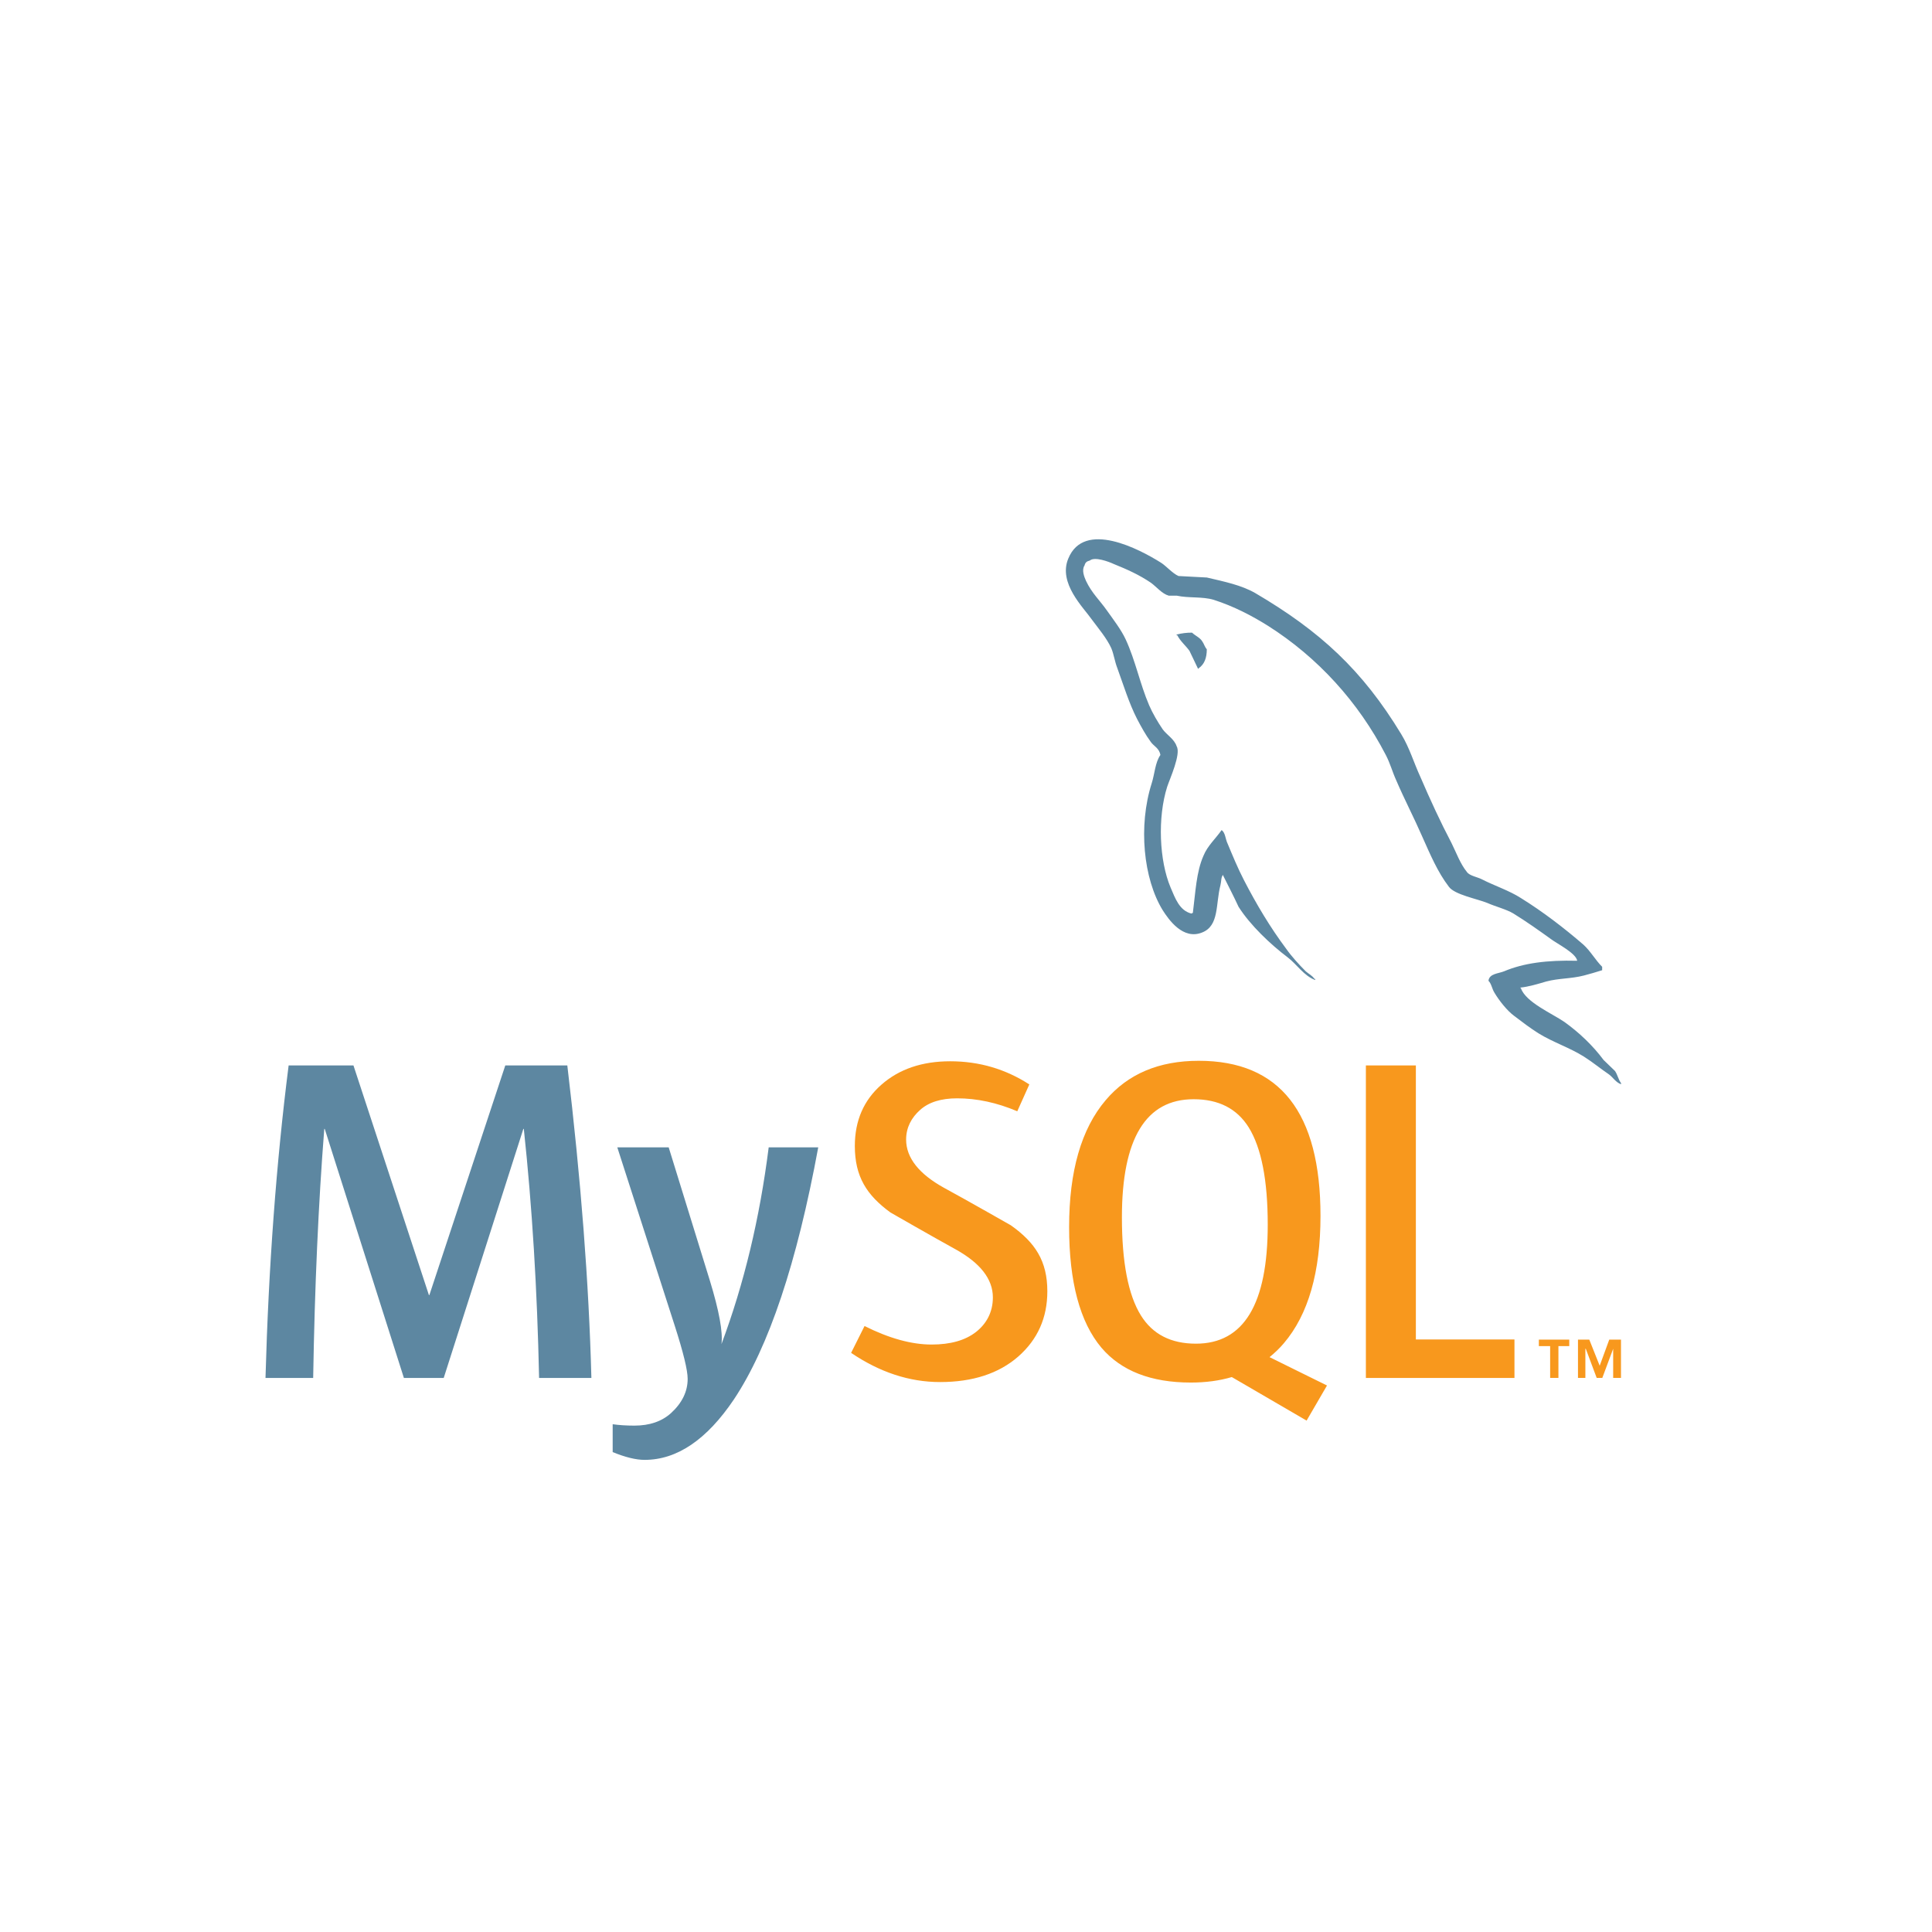
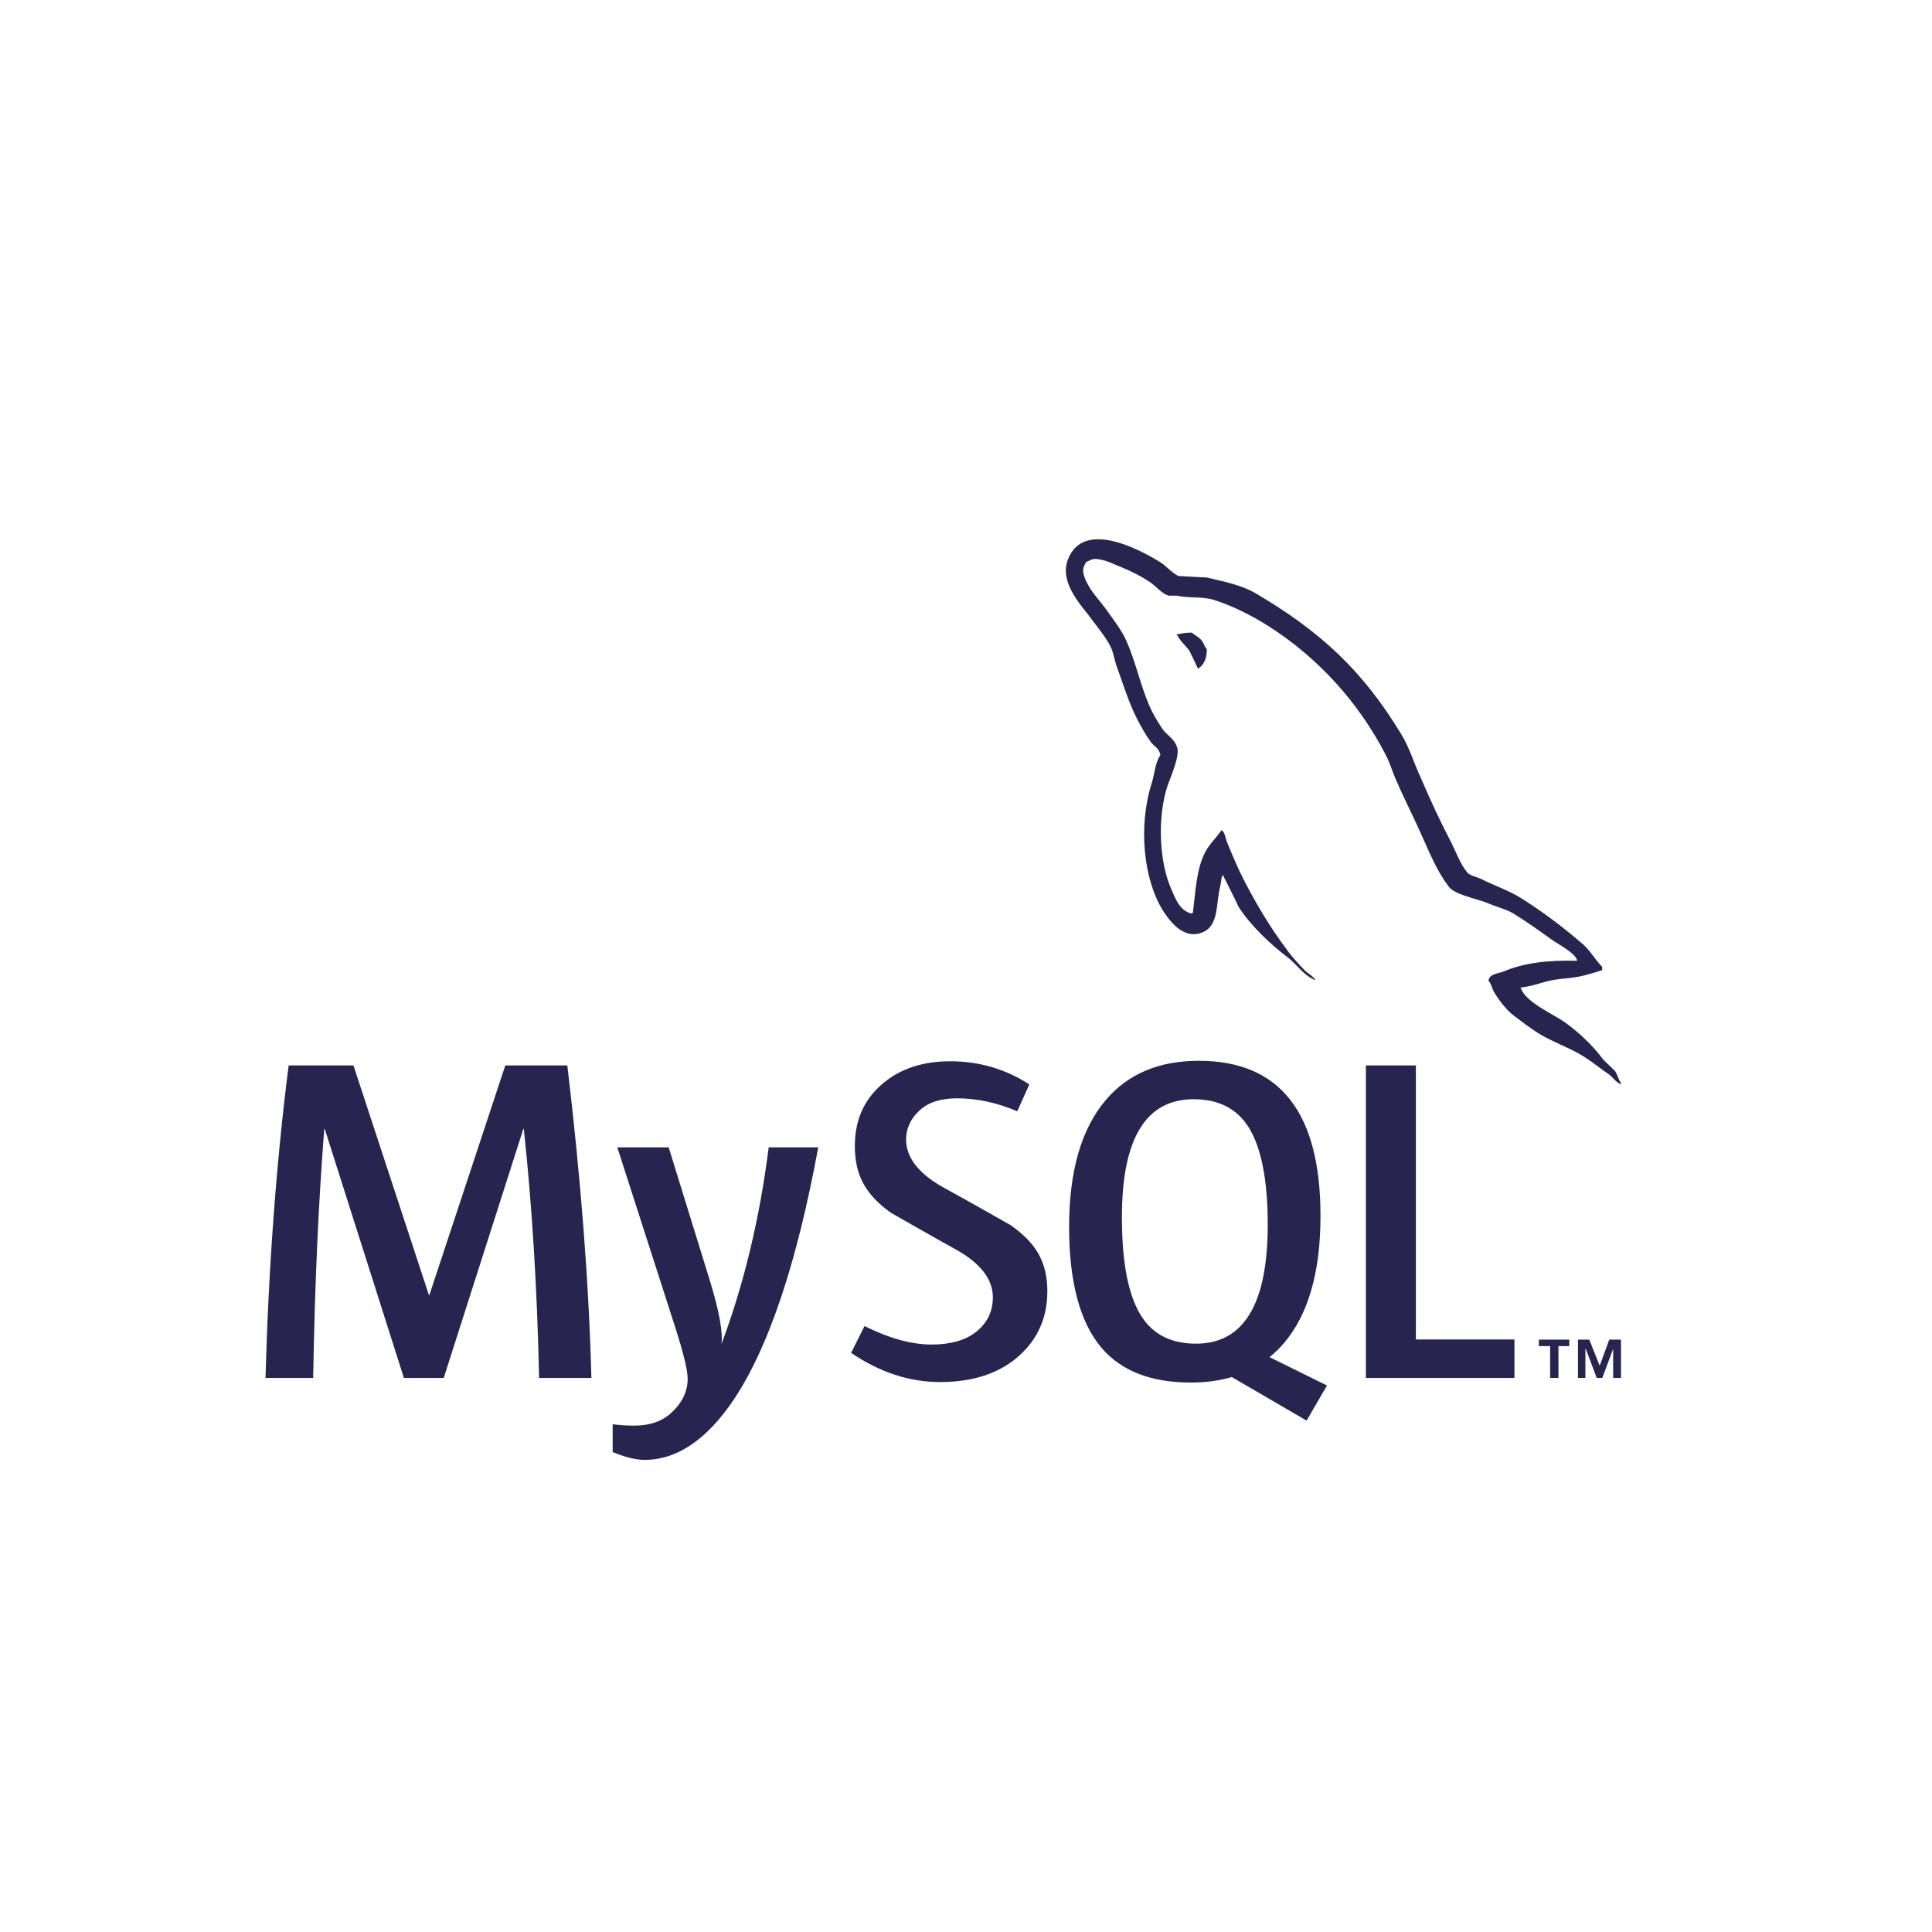
<svg xmlns="http://www.w3.org/2000/svg" width="800px" height="800px" viewBox="-18.458 -22.75 191.151 191.151">
  <path d="M-18.458 6.58h191.151v132.49H-18.458V6.58z" fill="none" />
-   <path d="M40.054 113.583h-5.175c-.183-8.735-.687-16.947-1.511-24.642h-.046l-7.879 24.642h-3.94l-7.832-24.642h-.045c-.581 7.388-.947 15.602-1.099 24.642H7.81c.304-10.993 1.068-21.299 2.289-30.919h6.414l7.465 22.719h.046l7.511-22.719h6.137c1.344 11.268 2.138 21.575 2.382 30.919M62.497 90.771c-2.107 11.434-4.887 19.742-8.337 24.928-2.688 3.992-5.633 5.99-8.84 5.99-.855 0-1.91-.258-3.16-.77v-2.757c.611.088 1.328.138 2.152.138 1.498 0 2.702-.412 3.62-1.238 1.098-1.006 1.647-2.137 1.647-3.388 0-.858-.428-2.612-1.282-5.268L42.618 90.77h5.084l4.076 13.19c.916 2.995 1.298 5.086 1.145 6.277 2.229-5.953 3.786-12.444 4.673-19.468h4.901v.002z" fill="#5d87a1" />
-   <path d="M131.382 113.583h-14.7V82.664h4.945v27.113h9.755v3.806zM112.834 114.33l-5.684-2.805c.504-.414.986-.862 1.42-1.381 2.416-2.838 3.621-7.035 3.621-12.594 0-10.229-4.014-15.346-12.045-15.346-3.938 0-7.01 1.298-9.207 3.895-2.414 2.84-3.619 7.022-3.619 12.551 0 5.435 1.068 9.422 3.205 11.951 1.955 2.291 4.902 3.438 8.843 3.438 1.47 0 2.819-.18 4.048-.543l7.4 4.308 2.018-3.474zm-18.413-6.934c-1.252-2.014-1.878-5.248-1.878-9.707 0-7.785 2.365-11.682 7.1-11.682 2.475 0 4.289.932 5.449 2.792 1.25 2.017 1.879 5.222 1.879 9.619 0 7.849-2.367 11.774-7.099 11.774-2.476.001-4.29-.928-5.451-2.796M85.165 105.013c0 2.622-.962 4.773-2.884 6.458-1.924 1.678-4.504 2.519-7.737 2.519-3.024 0-5.956-.966-8.794-2.888l1.329-2.655c2.442 1.223 4.653 1.831 6.638 1.831 1.863 0 3.319-.413 4.375-1.232 1.055-.822 1.684-1.975 1.684-3.433 0-1.837-1.281-3.407-3.631-4.722-2.167-1.19-6.501-3.678-6.501-3.678-2.349-1.712-3.525-3.55-3.525-6.578 0-2.506.877-4.529 2.632-6.068 1.757-1.545 4.024-2.315 6.803-2.315 2.87 0 5.479.769 7.829 2.291l-1.192 2.656c-2.01-.854-3.994-1.281-5.951-1.281-1.585 0-2.809.381-3.66 1.146-.858.762-1.387 1.737-1.387 2.933 0 1.828 1.308 3.418 3.722 4.759 2.196 1.192 6.638 3.723 6.638 3.723 2.409 1.709 3.612 3.53 3.612 6.534" fill="#f8981d" />
-   <path d="M137.59 72.308c-2.99-.076-5.305.225-7.248 1.047-.561.224-1.453.224-1.531.933.303.3.338.784.601 1.198.448.747 1.229 1.752 1.942 2.276.783.6 1.569 1.194 2.393 1.717 1.453.899 3.1 1.422 4.516 2.318.825.521 1.645 1.195 2.471 1.756.406.299.666.784 1.193.971v-.114c-.264-.336-.339-.822-.598-1.196l-1.122-1.082c-1.084-1.456-2.431-2.727-3.884-3.771-1.196-.824-3.812-1.944-4.297-3.322l-.076-.076c.822-.077 1.797-.375 2.578-.604 1.271-.335 2.43-.259 3.734-.594.6-.15 1.195-.338 1.797-.523v-.337c-.676-.673-1.158-1.567-1.869-2.203-1.902-1.643-3.998-3.25-6.164-4.595-1.16-.749-2.652-1.231-3.887-1.868-.445-.225-1.195-.336-1.457-.71-.67-.822-1.047-1.904-1.533-2.877-1.08-2.053-2.129-4.331-3.061-6.502-.674-1.456-1.084-2.91-1.906-4.257-3.85-6.35-8.031-10.196-14.457-13.971-1.381-.786-3.024-1.121-4.779-1.533l-2.803-.148c-.598-.262-1.197-.973-1.719-1.309-2.132-1.344-7.621-4.257-9.189-.411-1.01 2.431 1.494 4.821 2.354 6.054.635.856 1.458 1.83 1.902 2.802.263.635.337 1.309.6 1.98.598 1.644 1.157 3.473 1.943 5.007.41.782.857 1.604 1.381 2.312.3.414.822.597.936 1.272-.521.744-.562 1.867-.861 2.801-1.344 4.221-.819 9.45 1.086 12.552.596.934 2.018 2.99 3.92 2.202 1.684-.672 1.311-2.801 1.795-4.668.111-.451.038-.747.262-1.043v.073c.521 1.045 1.047 2.052 1.53 3.1 1.159 1.829 3.177 3.735 4.858 5.002.895.676 1.604 1.832 2.725 2.245V74.1h-.074c-.227-.335-.559-.485-.857-.745-.674-.673-1.42-1.495-1.943-2.241-1.566-2.093-2.952-4.41-4.182-6.801-.602-1.16-1.121-2.428-1.606-3.586-.226-.447-.226-1.121-.601-1.346-.562.821-1.381 1.532-1.791 2.538-.711 1.609-.785 3.588-1.049 5.646l-.147.072c-1.19-.299-1.604-1.53-2.056-2.575-1.119-2.654-1.307-6.914-.336-9.976.26-.783 1.385-3.249.936-3.995-.225-.715-.973-1.122-1.383-1.685-.482-.708-1.01-1.604-1.346-2.39-.896-2.091-1.347-4.408-2.312-6.498-.451-.974-1.234-1.982-1.868-2.879-.712-1.008-1.495-1.718-2.058-2.913-.186-.411-.447-1.083-.148-1.53.073-.3.225-.412.523-.487.484-.409 1.867.111 2.352.336 1.385.56 2.543 1.083 3.699 1.867.523.375 1.084 1.085 1.755 1.272h.786c1.193.26 2.538.072 3.661.41 1.979.636 3.772 1.569 5.38 2.576 4.893 3.103 8.928 7.512 11.652 12.778.447.858.637 1.644 1.045 2.539.787 1.832 1.76 3.7 2.541 5.493.785 1.755 1.533 3.547 2.654 5.005.559.784 2.805 1.195 3.812 1.606.745.335 1.905.633 2.577 1.044 1.271.783 2.537 1.682 3.732 2.543.595.448 2.465 1.382 2.576 2.13M99.484 39.844a5.82 5.82 0 0 0-1.529.188v.075h.072c.301.597.824 1.011 1.197 1.532.301.599.562 1.193.857 1.791l.072-.074c.527-.373.789-.971.789-1.868-.227-.264-.262-.522-.451-.784-.22-.374-.705-.56-1.007-.86" fill="#5d87a1" />
-   <path d="M141.148 113.578h.774v-3.788h-1.161l-.947 2.585-1.029-2.585h-1.118v3.788h.731v-2.882h.041l1.078 2.882h.557l1.074-2.882v2.882zm-6.235 0h.819v-3.146h1.072v-.643h-3.008v.643h1.115l.002 3.146z" fill="#f8981d" />
+   <path d="M40.054 113.583h-5.175c-.183-8.735-.687-16.947-1.511-24.642h-.046l-7.879 24.642h-3.94l-7.832-24.642h-.045c-.581 7.388-.947 15.602-1.099 24.642H7.81c.304-10.993 1.068-21.299 2.289-30.919h6.414l7.465 22.719h.046l7.511-22.719h6.137c1.344 11.268 2.138 21.575 2.382 30.919M62.497 90.771c-2.107 11.434-4.887 19.742-8.337 24.928-2.688 3.992-5.633 5.99-8.84 5.99-.855 0-1.91-.258-3.16-.77v-2.757c.611.088 1.328.138 2.152.138 1.498 0 2.702-.412 3.62-1.238 1.098-1.006 1.647-2.137 1.647-3.388 0-.858-.428-2.612-1.282-5.268L42.618 90.77h5.084l4.076 13.19c.916 2.995 1.298 5.086 1.145 6.277 2.229-5.953 3.786-12.444 4.673-19.468h4.901v.002z" fill="#27244f" />
+   <path d="M131.382 113.583h-14.7V82.664h4.945v27.113h9.755v3.806zM112.834 114.33l-5.684-2.805c.504-.414.986-.862 1.42-1.381 2.416-2.838 3.621-7.035 3.621-12.594 0-10.229-4.014-15.346-12.045-15.346-3.938 0-7.01 1.298-9.207 3.895-2.414 2.84-3.619 7.022-3.619 12.551 0 5.435 1.068 9.422 3.205 11.951 1.955 2.291 4.902 3.438 8.843 3.438 1.47 0 2.819-.18 4.048-.543l7.4 4.308 2.018-3.474zm-18.413-6.934c-1.252-2.014-1.878-5.248-1.878-9.707 0-7.785 2.365-11.682 7.1-11.682 2.475 0 4.289.932 5.449 2.792 1.25 2.017 1.879 5.222 1.879 9.619 0 7.849-2.367 11.774-7.099 11.774-2.476.001-4.29-.928-5.451-2.796M85.165 105.013c0 2.622-.962 4.773-2.884 6.458-1.924 1.678-4.504 2.519-7.737 2.519-3.024 0-5.956-.966-8.794-2.888l1.329-2.655c2.442 1.223 4.653 1.831 6.638 1.831 1.863 0 3.319-.413 4.375-1.232 1.055-.822 1.684-1.975 1.684-3.433 0-1.837-1.281-3.407-3.631-4.722-2.167-1.19-6.501-3.678-6.501-3.678-2.349-1.712-3.525-3.55-3.525-6.578 0-2.506.877-4.529 2.632-6.068 1.757-1.545 4.024-2.315 6.803-2.315 2.87 0 5.479.769 7.829 2.291l-1.192 2.656c-2.01-.854-3.994-1.281-5.951-1.281-1.585 0-2.809.381-3.66 1.146-.858.762-1.387 1.737-1.387 2.933 0 1.828 1.308 3.418 3.722 4.759 2.196 1.192 6.638 3.723 6.638 3.723 2.409 1.709 3.612 3.53 3.612 6.534" fill="#27244f" />
+   <path d="M137.59 72.308c-2.99-.076-5.305.225-7.248 1.047-.561.224-1.453.224-1.531.933.303.3.338.784.601 1.198.448.747 1.229 1.752 1.942 2.276.783.6 1.569 1.194 2.393 1.717 1.453.899 3.1 1.422 4.516 2.318.825.521 1.645 1.195 2.471 1.756.406.299.666.784 1.193.971v-.114c-.264-.336-.339-.822-.598-1.196l-1.122-1.082c-1.084-1.456-2.431-2.727-3.884-3.771-1.196-.824-3.812-1.944-4.297-3.322l-.076-.076c.822-.077 1.797-.375 2.578-.604 1.271-.335 2.43-.259 3.734-.594.6-.15 1.195-.338 1.797-.523v-.337c-.676-.673-1.158-1.567-1.869-2.203-1.902-1.643-3.998-3.25-6.164-4.595-1.16-.749-2.652-1.231-3.887-1.868-.445-.225-1.195-.336-1.457-.71-.67-.822-1.047-1.904-1.533-2.877-1.08-2.053-2.129-4.331-3.061-6.502-.674-1.456-1.084-2.91-1.906-4.257-3.85-6.35-8.031-10.196-14.457-13.971-1.381-.786-3.024-1.121-4.779-1.533l-2.803-.148c-.598-.262-1.197-.973-1.719-1.309-2.132-1.344-7.621-4.257-9.189-.411-1.01 2.431 1.494 4.821 2.354 6.054.635.856 1.458 1.83 1.902 2.802.263.635.337 1.309.6 1.98.598 1.644 1.157 3.473 1.943 5.007.41.782.857 1.604 1.381 2.312.3.414.822.597.936 1.272-.521.744-.562 1.867-.861 2.801-1.344 4.221-.819 9.45 1.086 12.552.596.934 2.018 2.99 3.92 2.202 1.684-.672 1.311-2.801 1.795-4.668.111-.451.038-.747.262-1.043v.073c.521 1.045 1.047 2.052 1.53 3.1 1.159 1.829 3.177 3.735 4.858 5.002.895.676 1.604 1.832 2.725 2.245V74.1h-.074c-.227-.335-.559-.485-.857-.745-.674-.673-1.42-1.495-1.943-2.241-1.566-2.093-2.952-4.41-4.182-6.801-.602-1.16-1.121-2.428-1.606-3.586-.226-.447-.226-1.121-.601-1.346-.562.821-1.381 1.532-1.791 2.538-.711 1.609-.785 3.588-1.049 5.646l-.147.072c-1.19-.299-1.604-1.53-2.056-2.575-1.119-2.654-1.307-6.914-.336-9.976.26-.783 1.385-3.249.936-3.995-.225-.715-.973-1.122-1.383-1.685-.482-.708-1.01-1.604-1.346-2.39-.896-2.091-1.347-4.408-2.312-6.498-.451-.974-1.234-1.982-1.868-2.879-.712-1.008-1.495-1.718-2.058-2.913-.186-.411-.447-1.083-.148-1.53.073-.3.225-.412.523-.487.484-.409 1.867.111 2.352.336 1.385.56 2.543 1.083 3.699 1.867.523.375 1.084 1.085 1.755 1.272h.786c1.193.26 2.538.072 3.661.41 1.979.636 3.772 1.569 5.38 2.576 4.893 3.103 8.928 7.512 11.652 12.778.447.858.637 1.644 1.045 2.539.787 1.832 1.76 3.7 2.541 5.493.785 1.755 1.533 3.547 2.654 5.005.559.784 2.805 1.195 3.812 1.606.745.335 1.905.633 2.577 1.044 1.271.783 2.537 1.682 3.732 2.543.595.448 2.465 1.382 2.576 2.13M99.484 39.844a5.82 5.82 0 0 0-1.529.188v.075h.072c.301.597.824 1.011 1.197 1.532.301.599.562 1.193.857 1.791l.072-.074c.527-.373.789-.971.789-1.868-.227-.264-.262-.522-.451-.784-.22-.374-.705-.56-1.007-.86" fill="#27244f" />
+   <path d="M141.148 113.578h.774v-3.788h-1.161l-.947 2.585-1.029-2.585h-1.118v3.788h.731v-2.882h.041l1.078 2.882h.557l1.074-2.882v2.882zm-6.235 0h.819v-3.146h1.072v-.643h-3.008v.643h1.115l.002 3.146z" fill="#27244f" />
</svg>
